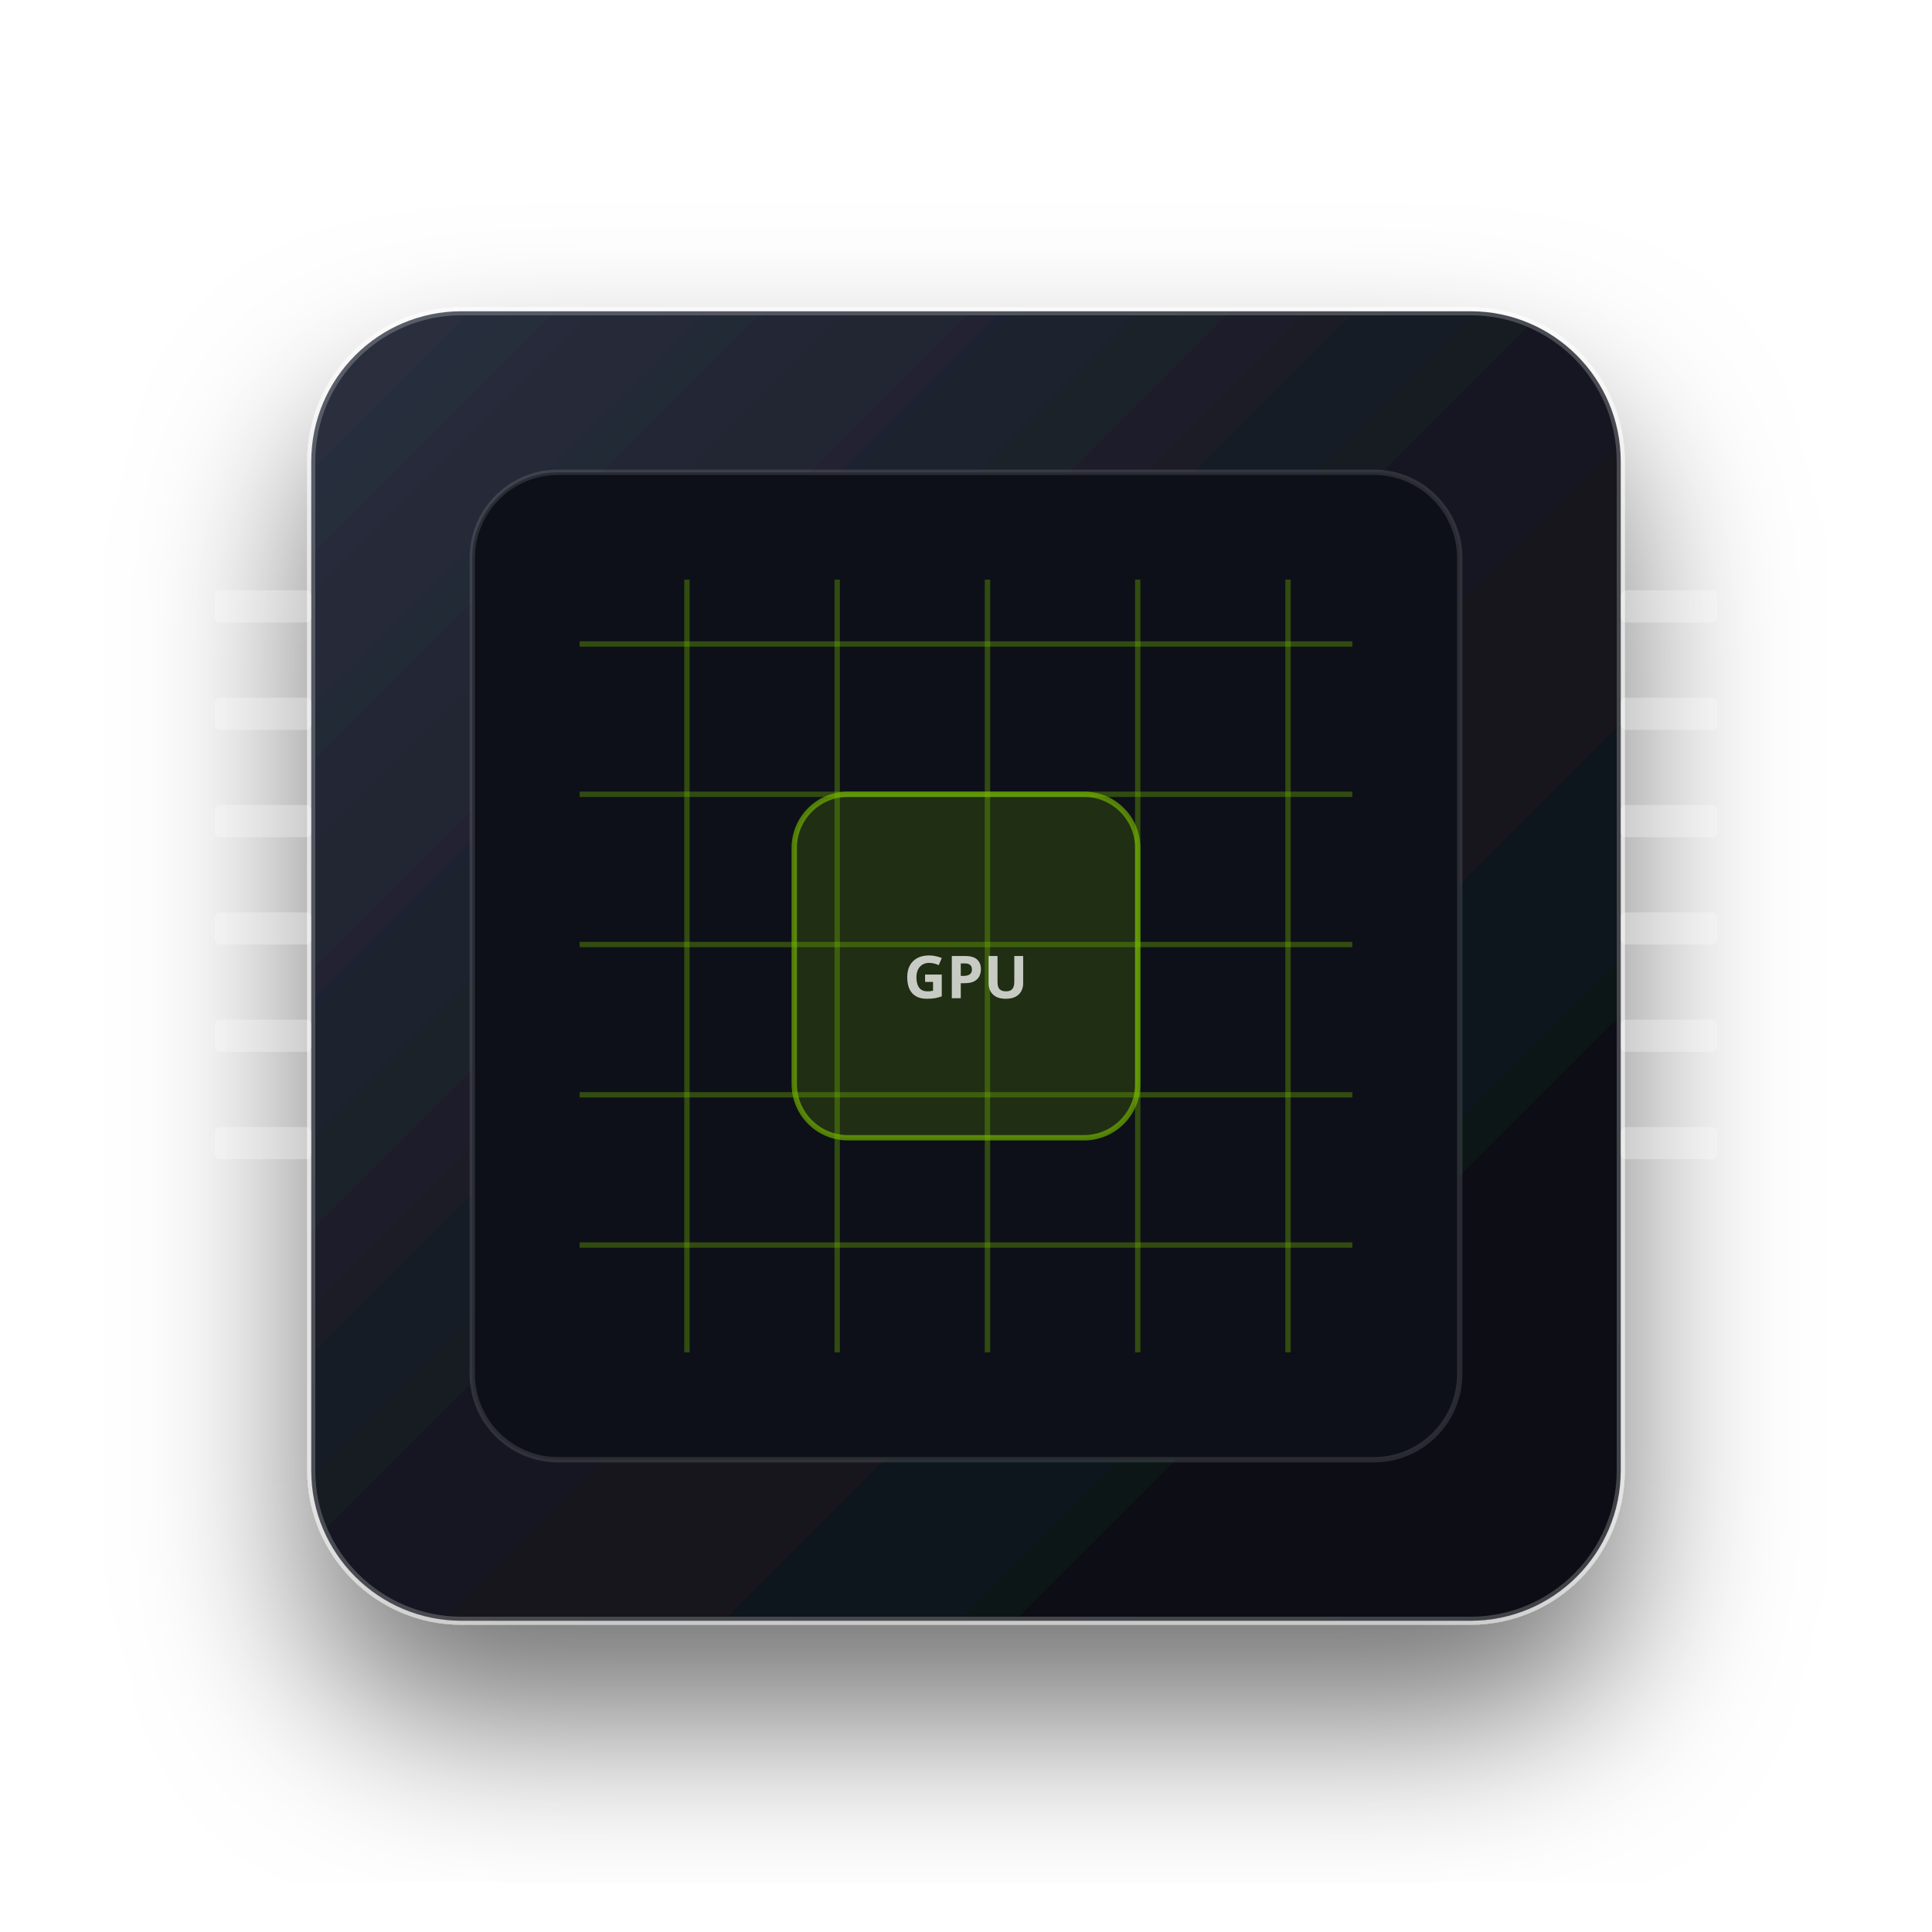
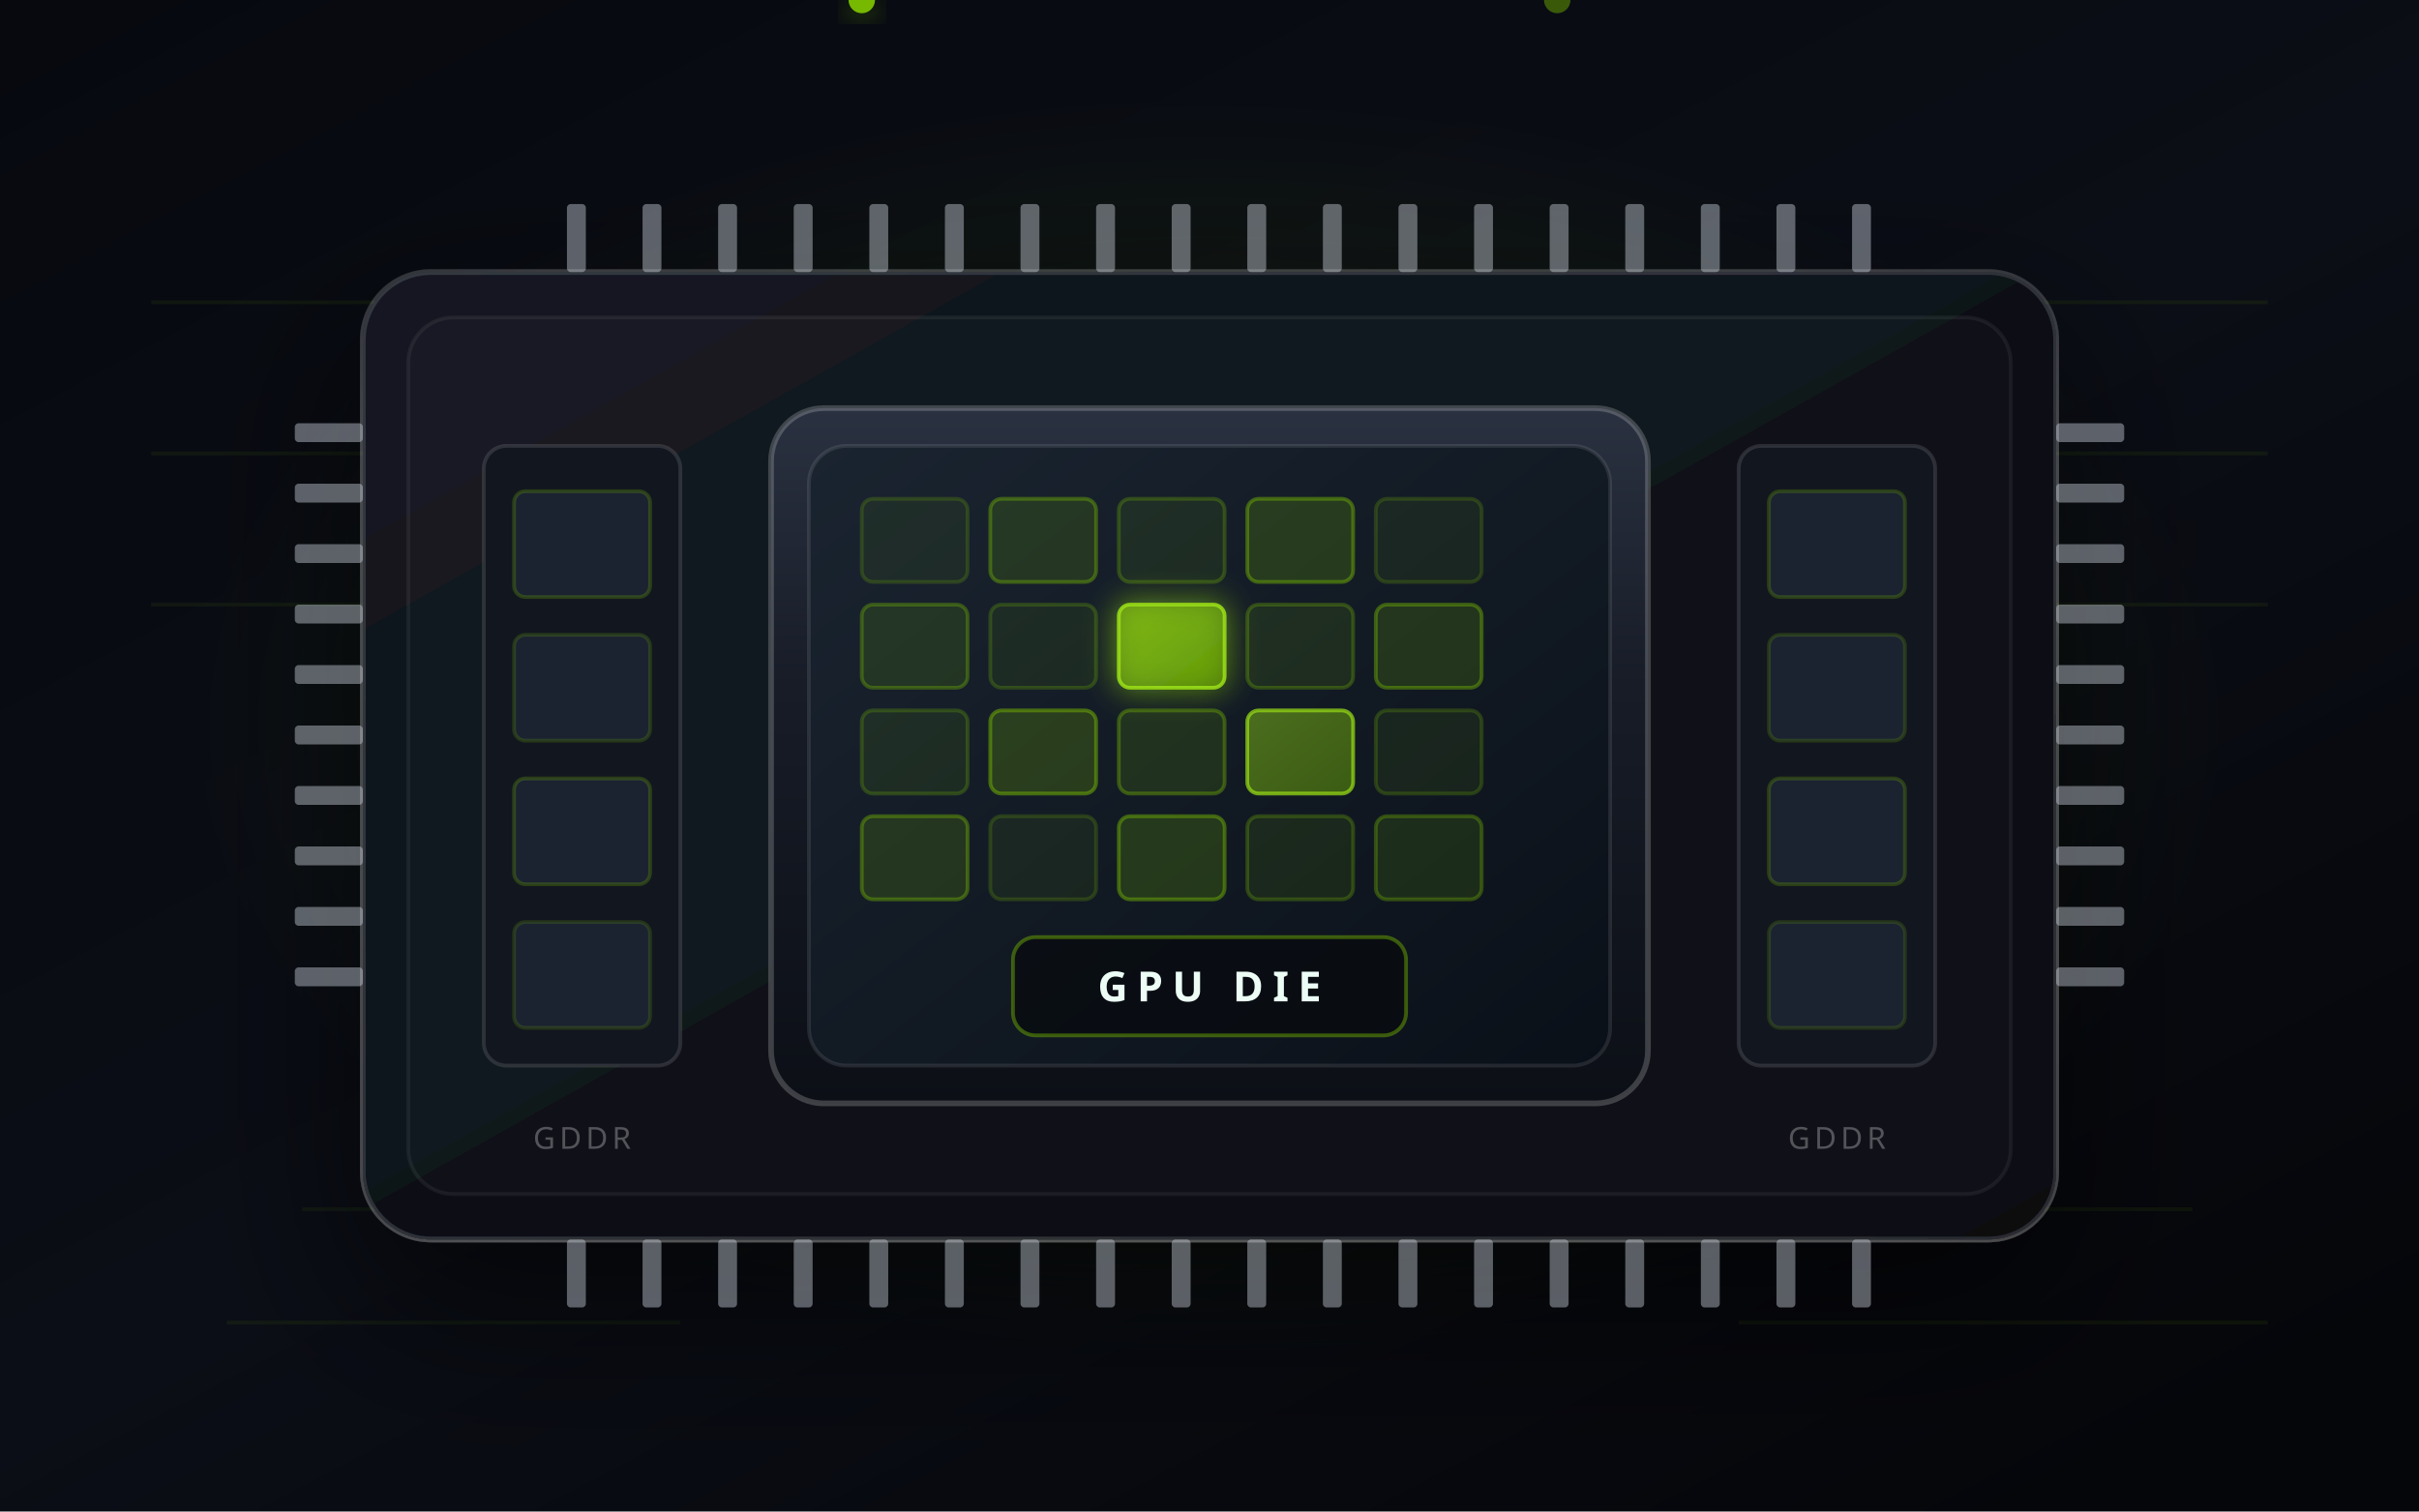
- <svg xmlns="http://www.w3.org/2000/svg" viewBox="0 0 360 360" fill="none">
+ <svg xmlns="http://www.w3.org/2000/svg" viewBox="0 0 640 400" fill="none" role="img" aria-label="Consumer GPU die for lab training.">
  <defs>
-     <linearGradient id="die" x1="0" y1="0" x2="1" y2="1">
-       <stop offset="0%" stop-color="#2b3140" />
-       <stop offset="50%" stop-color="#151821" />
-       <stop offset="100%" stop-color="#0a0c12" />
+     <linearGradient id="gpu-bg" x1="0" y1="0" x2="0.85" y2="1">
+       <stop offset="0%" stop-color="#07090F" />
+       <stop offset="55%" stop-color="#0B0E16" />
+       <stop offset="100%" stop-color="#05060A" />
    </linearGradient>
-     <filter id="softShadow" x="-20%" y="-20%" width="140%" height="140%">
-       <feDropShadow dx="0" dy="18" stdDeviation="16" flood-color="#000" flood-opacity="0.55" />
+     <linearGradient id="gpu-board" x1="0" y1="0" x2="1" y2="1">
+       <stop offset="0%" stop-color="#141922" />
+       <stop offset="45%" stop-color="#0E121A" />
+       <stop offset="100%" stop-color="#090B11" />
+     </linearGradient>
+     <linearGradient id="gpu-lid" x1="0" y1="0" x2="0" y2="1">
+       <stop offset="0%" stop-color="#2A3140" />
+       <stop offset="40%" stop-color="#171C27" />
+       <stop offset="100%" stop-color="#0C0F16" />
+     </linearGradient>
+     <linearGradient id="gpu-die" x1="0" y1="0" x2="1" y2="1">
+       <stop offset="0%" stop-color="#1A2430" />
+       <stop offset="100%" stop-color="#0A1018" />
+     </linearGradient>
+     <linearGradient id="gpu-sm" x1="0" y1="0" x2="1" y2="1">
+       <stop offset="0%" stop-color="#9BE015" />
+       <stop offset="100%" stop-color="#76B900" />
+     </linearGradient>
+     <radialGradient id="gpu-glow" cx="50%" cy="48%" r="42%">
+       <stop offset="0%" stop-color="#76B900" stop-opacity="0.28" />
+       <stop offset="55%" stop-color="#76B900" stop-opacity="0.08" />
+       <stop offset="100%" stop-color="#76B900" stop-opacity="0" />
+     </radialGradient>
+     <filter id="gpu-soft" x="-30%" y="-30%" width="160%" height="160%">
+       <feDropShadow dx="0" dy="18" stdDeviation="22" flood-color="#000" flood-opacity="0.65" />
+     </filter>
+     <filter id="gpu-bloom" x="-40%" y="-40%" width="180%" height="180%">
+       <feGaussianBlur stdDeviation="4" result="b" />
+       <feMerge>
+         <feMergeNode in="b" />
+         <feMergeNode in="SourceGraphic" />
+       </feMerge>
    </filter>
  </defs>
-   <g filter="url(#softShadow)">
-     <rect x="58" y="58" width="244" height="244" rx="28" fill="url(#die)" stroke="rgba(255,255,255,0.22)" stroke-width="1.5" />
+   <rect width="640" height="400" fill="url(#gpu-bg)" />
+   <rect width="640" height="400" fill="url(#gpu-glow)" />
+   <g stroke="rgba(118,185,0,0.08)" stroke-width="1">
+     <path d="M40 80 H180 M40 120 H140 M40 160 H160 M500 80 H600 M520 120 H600 M480 160 H600" />
+     <path d="M80 320 H220 M60 350 H180 M420 320 H580 M460 350 H600" />
  </g>
-   <rect x="88" y="88" width="184" height="184" rx="16" fill="#0d1018" stroke="rgba(255,255,255,0.12)" />
-   <g stroke="rgba(118,185,0,0.35)" stroke-width="1">
-     <path d="M108 120h144M108 148h144M108 176h144M108 204h144M108 232h144" />
-     <path d="M128 108v144M156 108v144M184 108v144M212 108v144M240 108v144" />
+   <g filter="url(#gpu-soft)">
+     <rect x="96" y="72" width="448" height="256" rx="18" fill="url(#gpu-board)" stroke="rgba(255,255,255,0.14)" stroke-width="1.5" />
  </g>
-   <rect x="148" y="148" width="64" height="64" rx="10" fill="#76B900" fill-opacity="0.18" stroke="#76B900" stroke-opacity="0.65" />
-   <text x="180" y="186" text-anchor="middle" fill="rgba(255,255,255,0.75)" font-size="11" font-family="system-ui" font-weight="600">GPU</text>
-   <g fill="rgba(255,255,255,0.28)">
-     <rect x="40" y="110" width="18" height="6" rx="1" />
-     <rect x="40" y="130" width="18" height="6" rx="1" />
-     <rect x="40" y="150" width="18" height="6" rx="1" />
-     <rect x="40" y="170" width="18" height="6" rx="1" />
-     <rect x="40" y="190" width="18" height="6" rx="1" />
-     <rect x="40" y="210" width="18" height="6" rx="1" />
-     <rect x="302" y="110" width="18" height="6" rx="1" />
-     <rect x="302" y="130" width="18" height="6" rx="1" />
-     <rect x="302" y="150" width="18" height="6" rx="1" />
-     <rect x="302" y="170" width="18" height="6" rx="1" />
-     <rect x="302" y="190" width="18" height="6" rx="1" />
-     <rect x="302" y="210" width="18" height="6" rx="1" />
+   <rect x="108" y="84" width="424" height="232" rx="12" fill="rgba(255,255,255,0.015)" stroke="rgba(255,255,255,0.06)" />
+   <g fill="rgba(210,216,230,0.42)">
+     <rect x="78" y="112" width="18" height="5" rx="1" />
+     <rect x="78" y="128" width="18" height="5" rx="1" />
+     <rect x="78" y="144" width="18" height="5" rx="1" />
+     <rect x="78" y="160" width="18" height="5" rx="1" />
+     <rect x="78" y="176" width="18" height="5" rx="1" />
+     <rect x="78" y="192" width="18" height="5" rx="1" />
+     <rect x="78" y="208" width="18" height="5" rx="1" />
+     <rect x="78" y="224" width="18" height="5" rx="1" />
+     <rect x="78" y="240" width="18" height="5" rx="1" />
+     <rect x="78" y="256" width="18" height="5" rx="1" />
+     <rect x="544" y="112" width="18" height="5" rx="1" />
+     <rect x="544" y="128" width="18" height="5" rx="1" />
+     <rect x="544" y="144" width="18" height="5" rx="1" />
+     <rect x="544" y="160" width="18" height="5" rx="1" />
+     <rect x="544" y="176" width="18" height="5" rx="1" />
+     <rect x="544" y="192" width="18" height="5" rx="1" />
+     <rect x="544" y="208" width="18" height="5" rx="1" />
+     <rect x="544" y="224" width="18" height="5" rx="1" />
+     <rect x="544" y="240" width="18" height="5" rx="1" />
+     <rect x="544" y="256" width="18" height="5" rx="1" />
+     <rect x="150" y="54" width="5" height="18" rx="1" />
+     <rect x="170" y="54" width="5" height="18" rx="1" />
+     <rect x="190" y="54" width="5" height="18" rx="1" />
+     <rect x="210" y="54" width="5" height="18" rx="1" />
+     <rect x="230" y="54" width="5" height="18" rx="1" />
+     <rect x="250" y="54" width="5" height="18" rx="1" />
+     <rect x="270" y="54" width="5" height="18" rx="1" />
+     <rect x="290" y="54" width="5" height="18" rx="1" />
+     <rect x="310" y="54" width="5" height="18" rx="1" />
+     <rect x="330" y="54" width="5" height="18" rx="1" />
+     <rect x="350" y="54" width="5" height="18" rx="1" />
+     <rect x="370" y="54" width="5" height="18" rx="1" />
+     <rect x="390" y="54" width="5" height="18" rx="1" />
+     <rect x="410" y="54" width="5" height="18" rx="1" />
+     <rect x="430" y="54" width="5" height="18" rx="1" />
+     <rect x="450" y="54" width="5" height="18" rx="1" />
+     <rect x="470" y="54" width="5" height="18" rx="1" />
+     <rect x="490" y="54" width="5" height="18" rx="1" />
+     <rect x="150" y="328" width="5" height="18" rx="1" />
+     <rect x="170" y="328" width="5" height="18" rx="1" />
+     <rect x="190" y="328" width="5" height="18" rx="1" />
+     <rect x="210" y="328" width="5" height="18" rx="1" />
+     <rect x="230" y="328" width="5" height="18" rx="1" />
+     <rect x="250" y="328" width="5" height="18" rx="1" />
+     <rect x="270" y="328" width="5" height="18" rx="1" />
+     <rect x="290" y="328" width="5" height="18" rx="1" />
+     <rect x="310" y="328" width="5" height="18" rx="1" />
+     <rect x="330" y="328" width="5" height="18" rx="1" />
+     <rect x="350" y="328" width="5" height="18" rx="1" />
+     <rect x="370" y="328" width="5" height="18" rx="1" />
+     <rect x="390" y="328" width="5" height="18" rx="1" />
+     <rect x="410" y="328" width="5" height="18" rx="1" />
+     <rect x="430" y="328" width="5" height="18" rx="1" />
+     <rect x="450" y="328" width="5" height="18" rx="1" />
+     <rect x="470" y="328" width="5" height="18" rx="1" />
+     <rect x="490" y="328" width="5" height="18" rx="1" />
  </g>
+   <g>
+     <rect x="128" y="118" width="52" height="164" rx="6" fill="#12161F" stroke="rgba(255,255,255,0.12)" />
+     <rect x="136" y="130" width="36" height="28" rx="3" fill="#1B2230" stroke="rgba(118,185,0,0.25)" />
+     <rect x="136" y="168" width="36" height="28" rx="3" fill="#1B2230" stroke="rgba(118,185,0,0.2)" />
+     <rect x="136" y="206" width="36" height="28" rx="3" fill="#1B2230" stroke="rgba(118,185,0,0.25)" />
+     <rect x="136" y="244" width="36" height="28" rx="3" fill="#1B2230" stroke="rgba(118,185,0,0.18)" />
+     <text x="154" y="304" text-anchor="middle" fill="rgba(255,255,255,0.28)" font-size="8" font-family="ui-sans-serif, system-ui, sans-serif" letter-spacing="0.14em">GDDR</text>
+     <rect x="460" y="118" width="52" height="164" rx="6" fill="#12161F" stroke="rgba(255,255,255,0.12)" />
+     <rect x="468" y="130" width="36" height="28" rx="3" fill="#1B2230" stroke="rgba(118,185,0,0.25)" />
+     <rect x="468" y="168" width="36" height="28" rx="3" fill="#1B2230" stroke="rgba(118,185,0,0.2)" />
+     <rect x="468" y="206" width="36" height="28" rx="3" fill="#1B2230" stroke="rgba(118,185,0,0.25)" />
+     <rect x="468" y="244" width="36" height="28" rx="3" fill="#1B2230" stroke="rgba(118,185,0,0.18)" />
+     <text x="486" y="304" text-anchor="middle" fill="rgba(255,255,255,0.28)" font-size="8" font-family="ui-sans-serif, system-ui, sans-serif" letter-spacing="0.14em">GDDR</text>
+   </g>
+   <rect x="204" y="108" width="232" height="184" rx="14" fill="url(#gpu-lid)" stroke="rgba(255,255,255,0.2)" stroke-width="1.5" />
+   <rect x="214" y="118" width="212" height="164" rx="10" fill="url(#gpu-die)" stroke="rgba(255,255,255,0.1)" />
+   <g>
+     <rect x="228" y="132" width="28" height="22" rx="3" fill="rgba(118,185,0,0.08)" stroke="rgba(118,185,0,0.22)" />
+     <rect x="262" y="132" width="28" height="22" rx="3" fill="rgba(118,185,0,0.16)" stroke="rgba(118,185,0,0.4)" />
+     <rect x="296" y="132" width="28" height="22" rx="3" fill="rgba(118,185,0,0.1)" stroke="rgba(118,185,0,0.28)" />
+     <rect x="330" y="132" width="28" height="22" rx="3" fill="rgba(118,185,0,0.2)" stroke="rgba(118,185,0,0.45)" />
+     <rect x="364" y="132" width="28" height="22" rx="3" fill="rgba(118,185,0,0.08)" stroke="rgba(118,185,0,0.22)" />
+     <rect x="228" y="160" width="28" height="22" rx="3" fill="rgba(118,185,0,0.14)" stroke="rgba(118,185,0,0.35)" />
+     <rect x="262" y="160" width="28" height="22" rx="3" fill="rgba(118,185,0,0.09)" stroke="rgba(118,185,0,0.25)" />
+     <rect x="296" y="160" width="28" height="22" rx="3" fill="url(#gpu-sm)" fill-opacity="0.55" stroke="#9BE015" stroke-opacity="0.85" filter="url(#gpu-bloom)" />
+     <rect x="330" y="160" width="28" height="22" rx="3" fill="rgba(118,185,0,0.12)" stroke="rgba(118,185,0,0.3)" />
+     <rect x="364" y="160" width="28" height="22" rx="3" fill="rgba(118,185,0,0.18)" stroke="rgba(118,185,0,0.42)" />
+     <rect x="228" y="188" width="28" height="22" rx="3" fill="rgba(118,185,0,0.1)" stroke="rgba(118,185,0,0.26)" />
+     <rect x="262" y="188" width="28" height="22" rx="3" fill="rgba(118,185,0,0.22)" stroke="rgba(118,185,0,0.5)" />
+     <rect x="296" y="188" width="28" height="22" rx="3" fill="rgba(118,185,0,0.15)" stroke="rgba(118,185,0,0.38)" />
+     <rect x="330" y="188" width="28" height="22" rx="3" fill="url(#gpu-sm)" fill-opacity="0.42" stroke="#9BE015" stroke-opacity="0.7" />
+     <rect x="364" y="188" width="28" height="22" rx="3" fill="rgba(118,185,0,0.09)" stroke="rgba(118,185,0,0.24)" />
+     <rect x="228" y="216" width="28" height="22" rx="3" fill="rgba(118,185,0,0.17)" stroke="rgba(118,185,0,0.4)" />
+     <rect x="262" y="216" width="28" height="22" rx="3" fill="rgba(118,185,0,0.08)" stroke="rgba(118,185,0,0.22)" />
+     <rect x="296" y="216" width="28" height="22" rx="3" fill="rgba(118,185,0,0.2)" stroke="rgba(118,185,0,0.46)" />
+     <rect x="330" y="216" width="28" height="22" rx="3" fill="rgba(118,185,0,0.11)" stroke="rgba(118,185,0,0.28)" />
+     <rect x="364" y="216" width="28" height="22" rx="3" fill="rgba(118,185,0,0.14)" stroke="rgba(118,185,0,0.34)" />
+   </g>
+   <rect x="268" y="248" width="104" height="26" rx="6" fill="rgba(8,10,14,0.72)" stroke="rgba(118,185,0,0.45)" />
+   <text x="320" y="265" text-anchor="middle" fill="#ECFDF5" font-size="11" font-family="ui-sans-serif, system-ui, sans-serif" font-weight="700" letter-spacing="0.22em">GPU DIE</text>
+   <circle cx="228" y="261" r="3.5" fill="#76B900" filter="url(#gpu-bloom)" />
+   <circle cx="412" y="261" r="3.5" fill="#76B900" fill-opacity="0.45" />
</svg>
